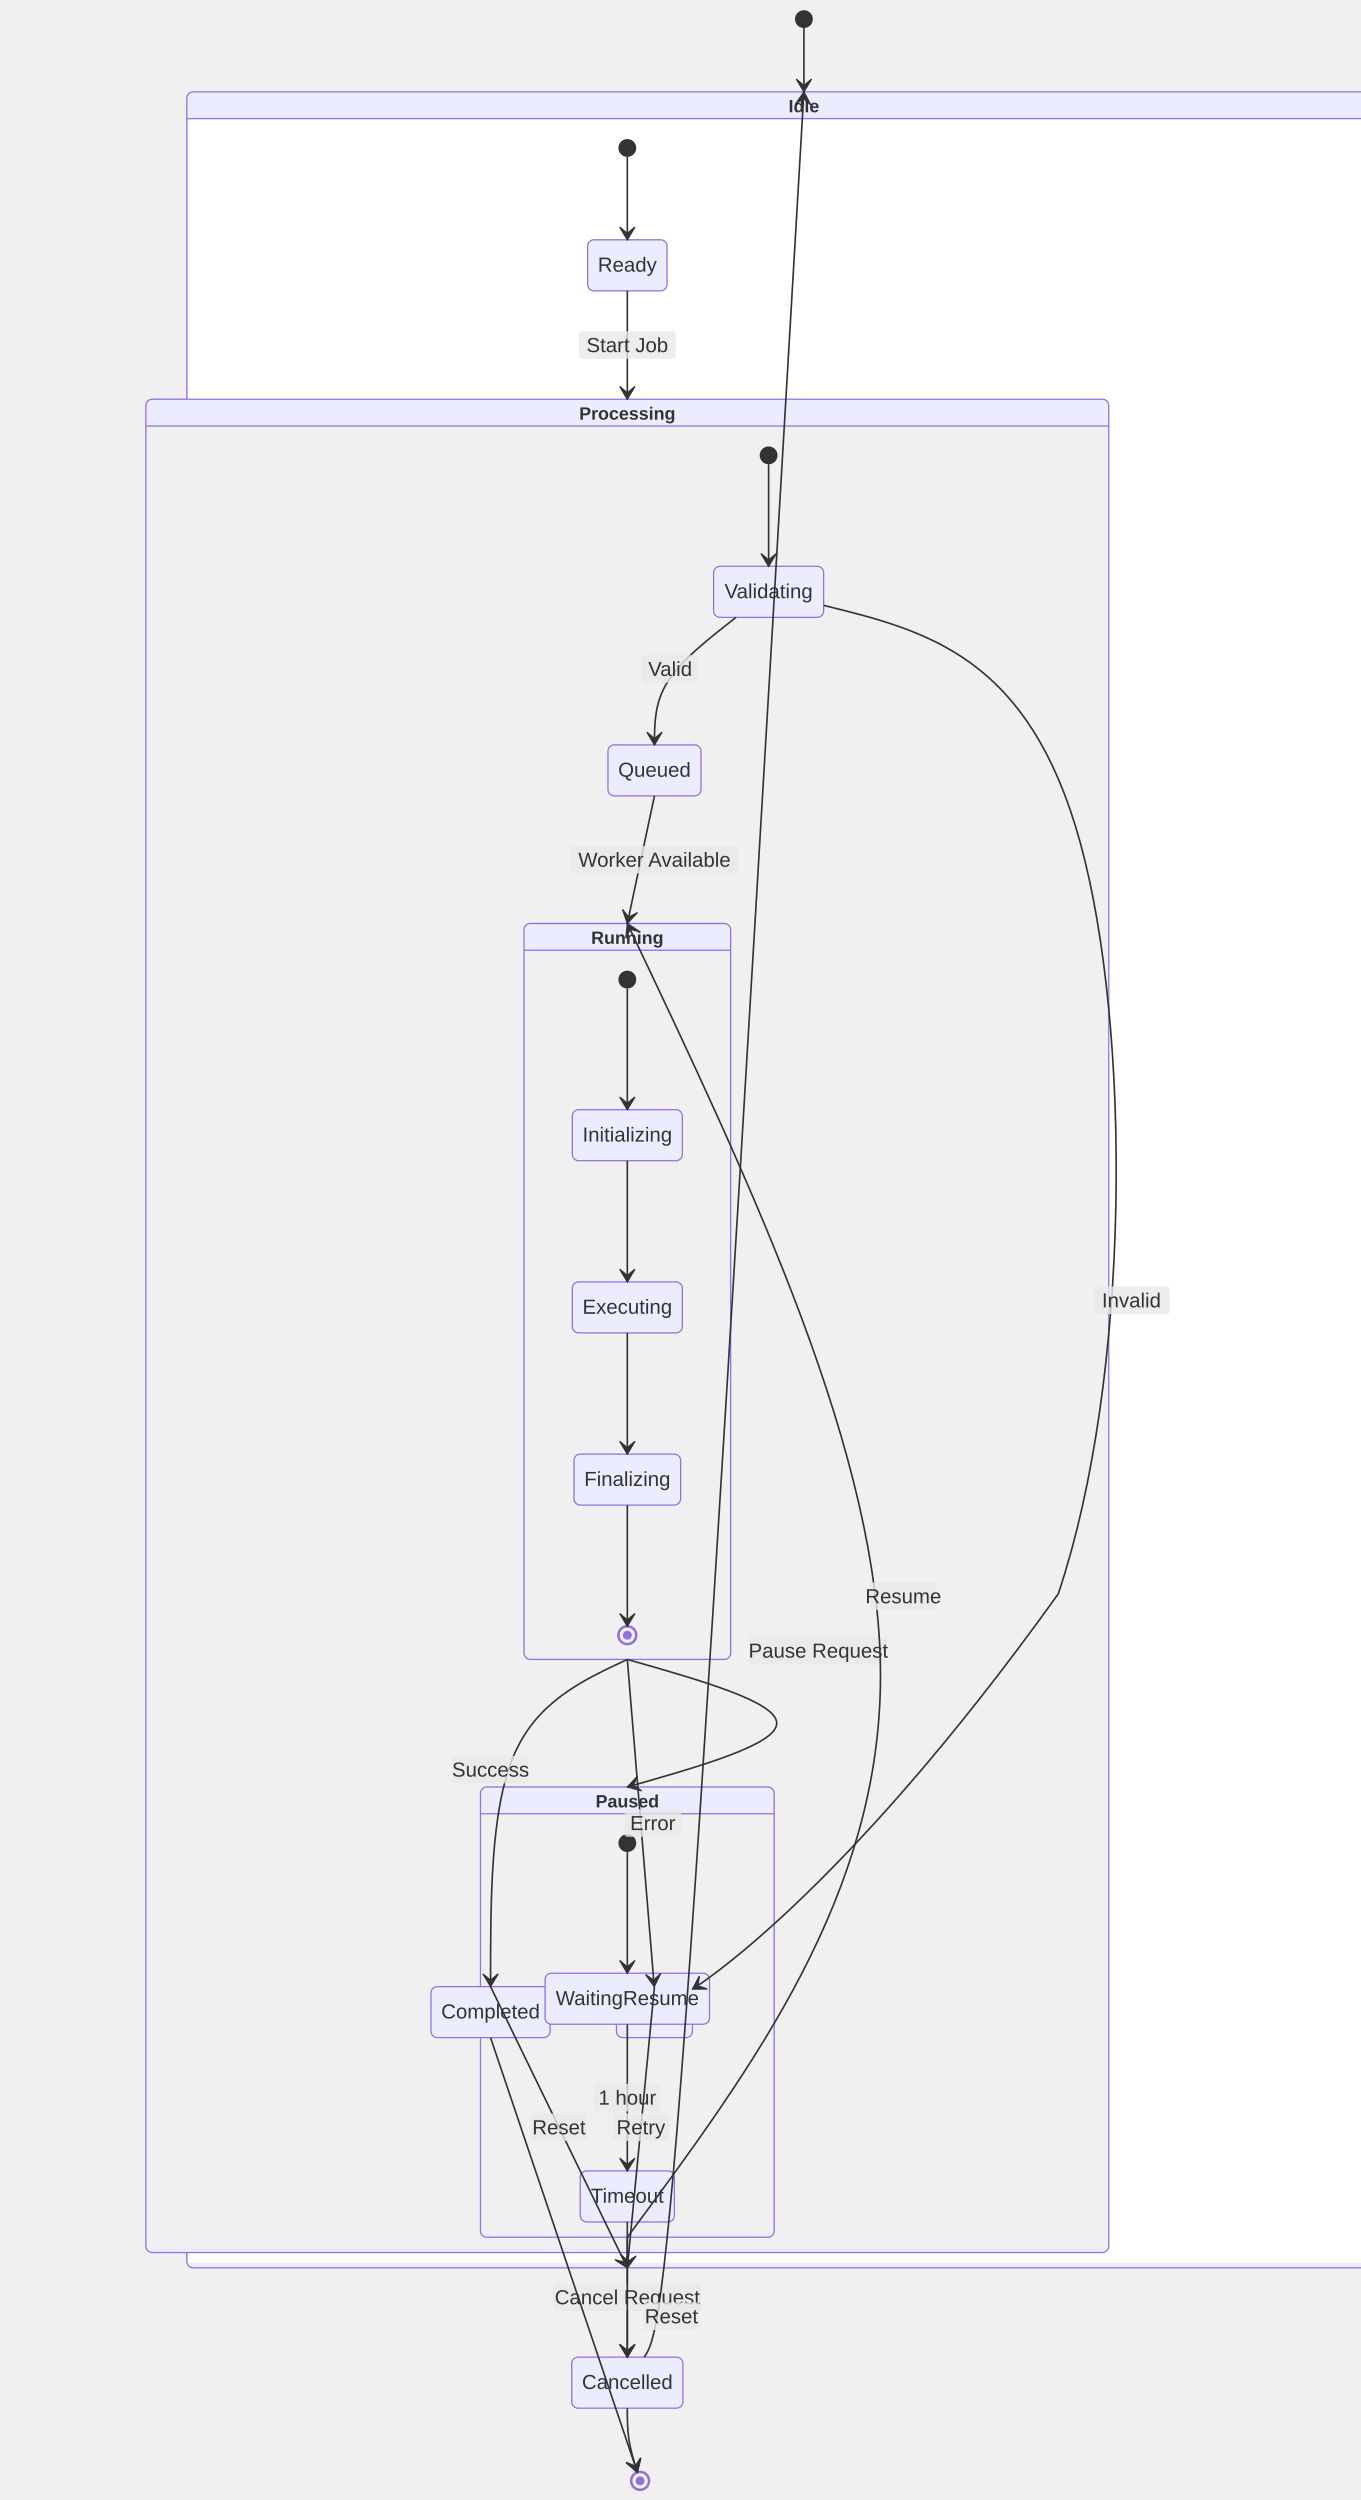
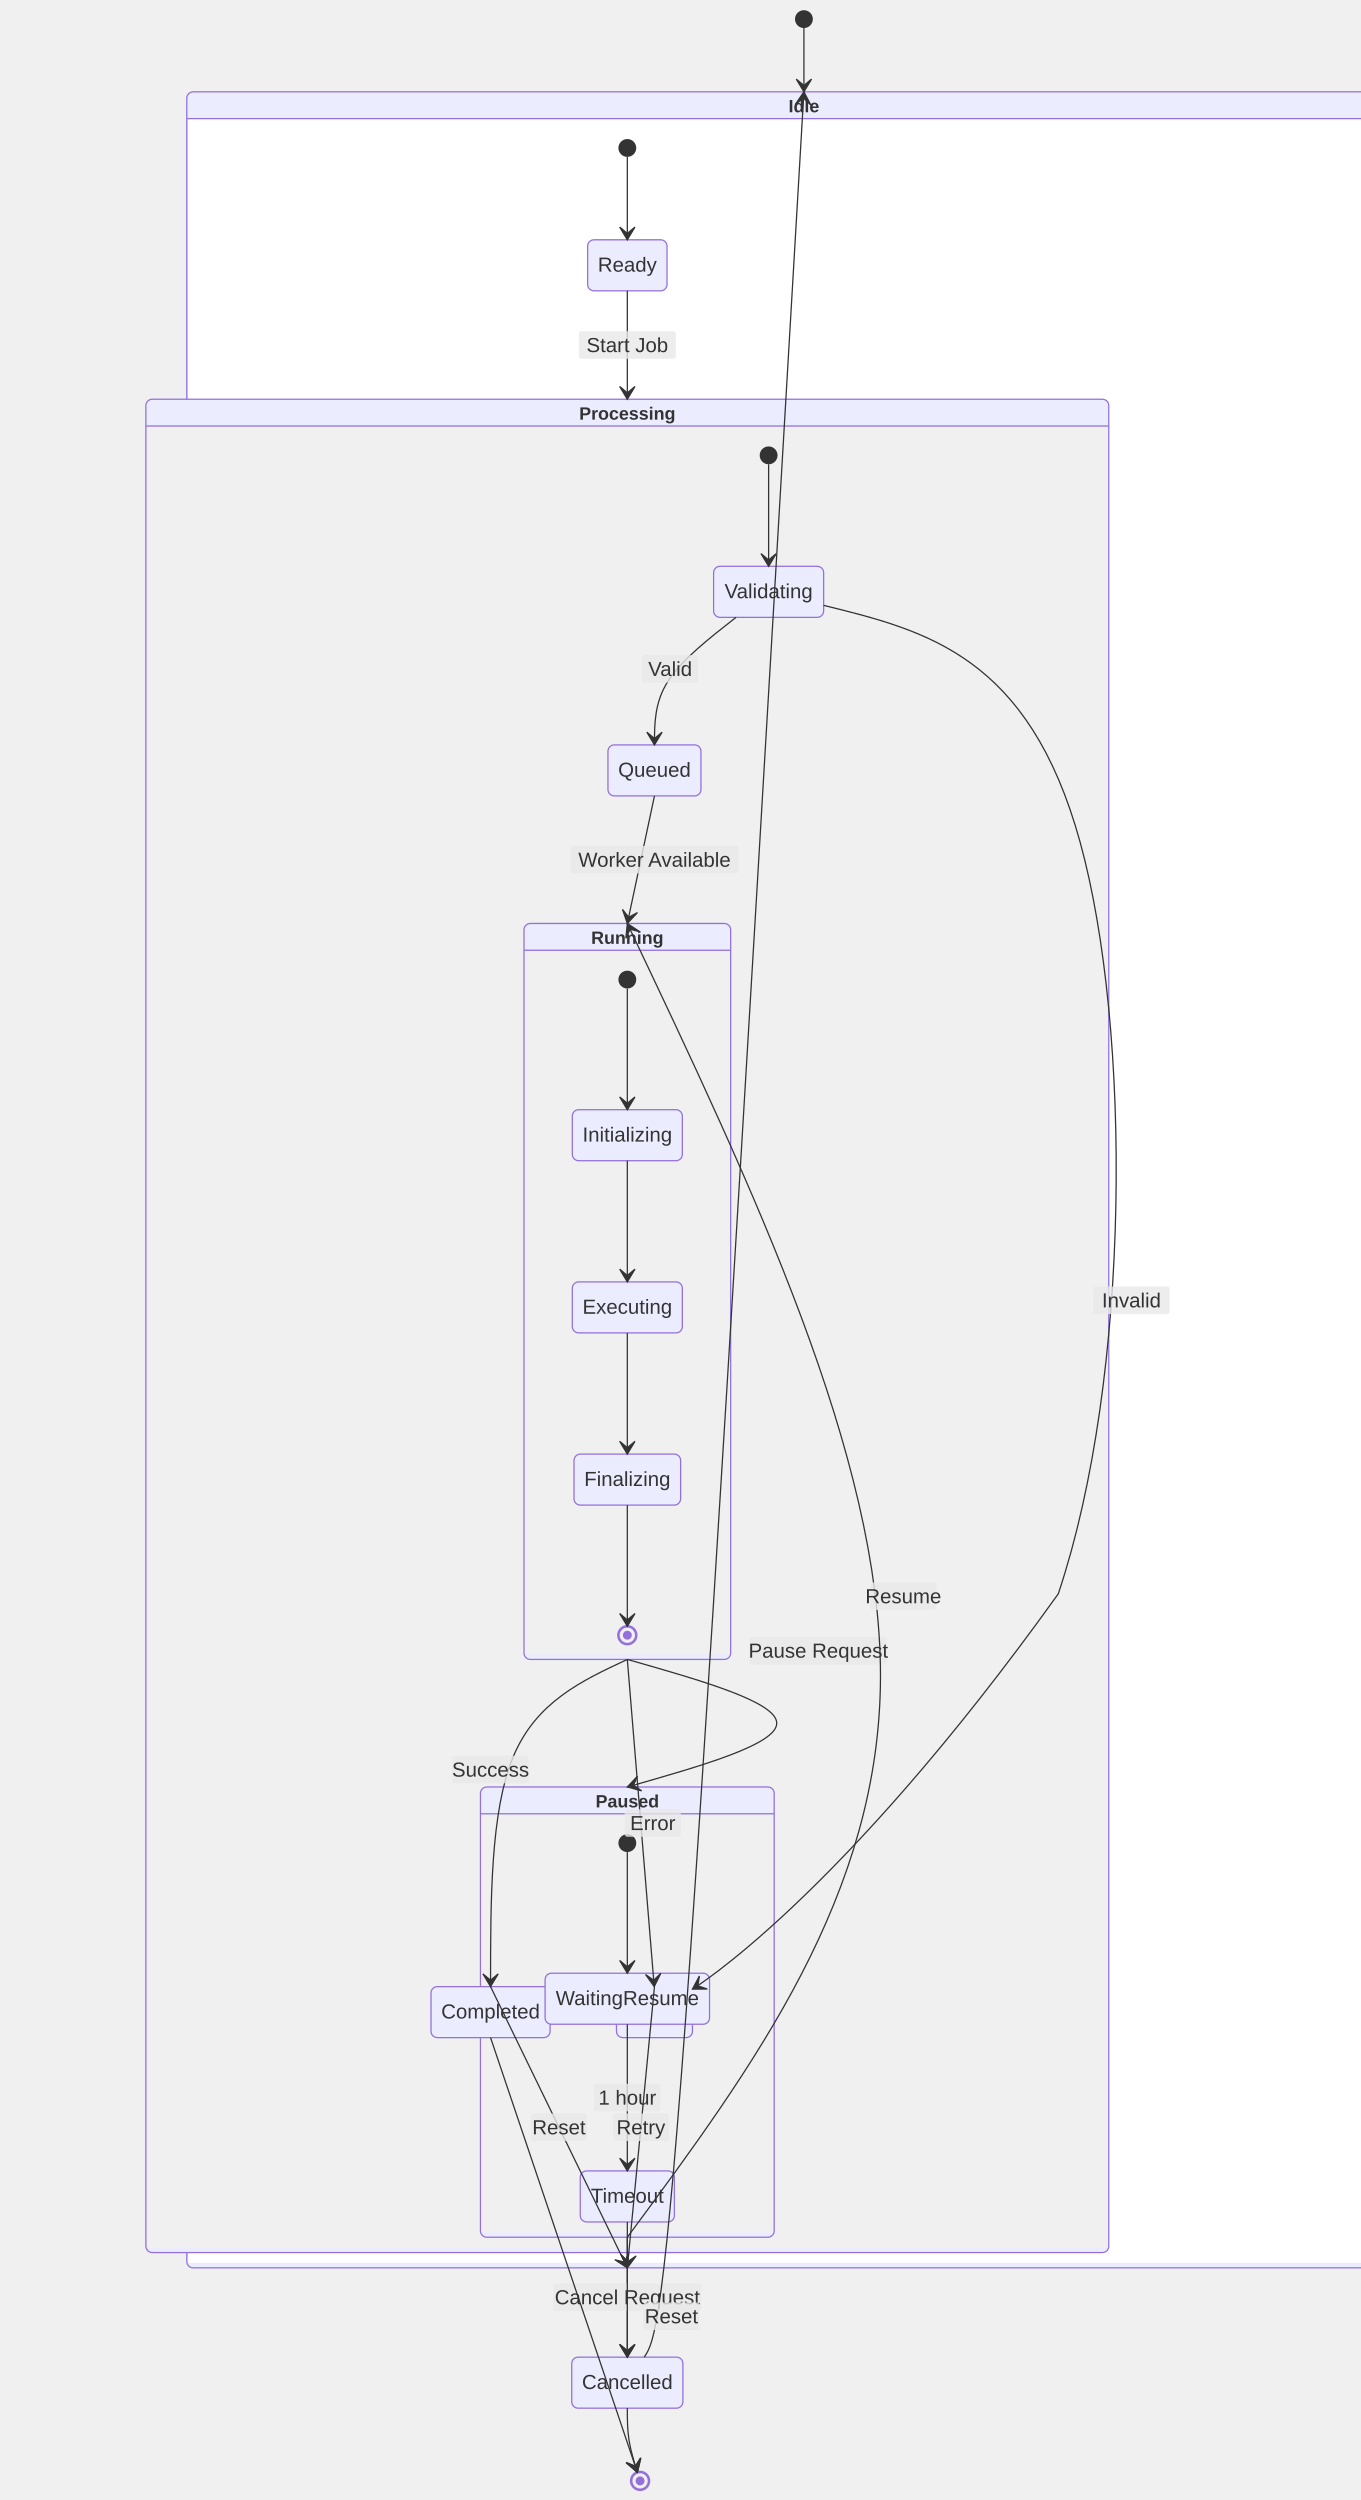
<svg xmlns="http://www.w3.org/2000/svg" width="1066.641" height="1960" viewBox="-8 -8 1066.641 1960" class="mermaid">
  <style>

.mermaid {
  font-family: trebuchet ms, verdana, arial, sans-serif;
  font-size: 16px;
}

.node rect,
.node polygon,
.node circle,
.node ellipse,
.node path {
  fill: #ECECFF;
  stroke: #9370DB;
  stroke-width: 1px;
}

.node line {
  stroke: #9370DB;
  stroke-width: 1px;
}

.node .label {
  fill: #333333;
}

.node text {
  fill: #333333;
  font-family: trebuchet ms, verdana, arial, sans-serif;
  font-size: 16px;
}

.edge-path {
  fill: none;
  stroke: #333333;
  stroke-width: 1px;
}

.edge-label {
  fill: #333333;
  font-family: trebuchet ms, verdana, arial, sans-serif;
}

.edge-label-bg {
  fill: rgba(232, 232, 232, 0.8);
}

.subgraph {
  fill: #ffffde;
  stroke: #aaaa33;
  stroke-width: 1px;
}

.subgraph-title {
  fill: #333333;
  font-weight: bold;
}

.cluster rect {
  fill: #ffffde;
  stroke: #aaaa33;
  stroke-width: 1px;
  rx: 5px;
  ry: 5px;
}

.cluster-label {
  fill: #333333;
  font-family: trebuchet ms, verdana, arial, sans-serif;
  font-size: 16px;
  font-weight: bold;
}

marker path {
  fill: #333333;
  stroke: #333333;
}


.state-title {
  fill: #333333;
}

.state-box {
  fill: #ECECFF;
  stroke: #9370DB;
}

.state-label {
  fill: #333333;
}

.state-description {
  fill: #666666;
}

.state-start {
  fill: #333333;
}

.state-end-outer {
  fill: none;
  stroke: #9370DB;
  stroke-width: 2;
}

.state-end-inner {
  fill: #9370DB;
  stroke: #9370DB;
  stroke-width: 2;
}

.state-fork-join {
  fill: #333333;
}

.state-choice {
  fill: #ECECFF;
  stroke: #333333;
}

.state-divider {
  stroke: #333333;
  stroke-dasharray: 5, 5;
  fill: none;
}

.transition-path {
  stroke: #333333;
  fill: none;
}

.transition-label {
  fill: #333333;
}

.transition-label-bg {
  fill: rgba(232, 232, 232, 0.8);
  stroke: none;
}

.note-box {
  fill: #FFFFCC;
  stroke: #333333;
}

.note-text {
  fill: #333333;
}

.state-composite-outer {
  fill: #ECECFF;
  stroke: #9370DB;
  stroke-width: 1px;
}

.state-composite-inner {
  fill: #ffffff;
  stroke: none;
}

.state-composite-inner-alt {
  fill: #f0f0f0;
  stroke: none;
}

.state-composite-label {
  fill: #333333;
  font-weight: bold;
}

.state-composite-divider {
  stroke: #9370DB;
  stroke-width: 1px;
  fill: none;
}

  </style>
  <defs>
    <marker id="arrow" viewBox="0 0 20 14" refX="19" refY="7" markerWidth="20" markerHeight="14" orient="auto" markerUnits="userSpaceOnUse">
      <path d="M 19,7 L9,13 L14,7 L9,1 Z" stroke="#333333" stroke-width="1" fill="#333333" />
    </marker>
  </defs>
  <g class="root">
    <g class="clusters">

    </g>
    <g class="edgePaths">

    </g>
    <g class="edgeLabels">

    </g>
    <g class="nodes">

    </g>
    <g class="composite-state" id="composite-Idle">
      <rect x="138.448" y="64" width="967.641" height="1706" rx="5" ry="5" class="state-composite-outer" />
      <rect x="139.448" y="85" width="965.641" height="1681" rx="0" ry="0" class="state-composite-inner" />
      <path d="M 138.448 85 L 1106.089 85" class="state-composite-divider" />
-       <text x="622.269" y="80" class="state-composite-label" font-size="14" text-anchor="middle">Idle</text>
+       <text x="622.269" y="80" class="state-composite-label" text-anchor="middle" font-size="14">Idle</text>
    </g>
    <g class="composite-state" id="composite-Processing">
      <rect x="106.364" y="305" width="754.913" height="1453" rx="5" ry="5" class="state-composite-outer" />
      <rect x="107.364" y="326" width="752.913" height="1428" rx="0" ry="0" class="state-composite-inner-alt" />
      <path d="M 106.364 326 L 861.277 326" class="state-composite-divider" />
      <text x="483.821" y="321" class="state-composite-label" font-size="14" text-anchor="middle">Processing</text>
    </g>
    <g class="composite-state" id="composite-Paused">
      <rect x="368.677" y="1393" width="230.288" height="353" rx="5" ry="5" class="state-composite-outer" />
      <rect x="369.677" y="1414" width="228.288" height="328" rx="0" ry="0" class="state-composite-inner-alt" />
      <path d="M 368.677 1414 L 598.964 1414" class="state-composite-divider" />
-       <text x="483.821" y="1409" class="state-composite-label" text-anchor="middle" font-size="14">Paused</text>
+       <text x="483.821" y="1409" class="state-composite-label" font-size="14" text-anchor="middle">Paused</text>
    </g>
    <g class="composite-state" id="composite-Running">
      <rect x="402.808" y="716" width="162.025" height="577" rx="5" ry="5" class="state-composite-outer" />
      <rect x="403.808" y="737" width="160.025" height="552" rx="0" ry="0" class="state-composite-inner-alt" />
      <path d="M 402.808 737 L 564.833 737" class="state-composite-divider" />
      <text x="483.821" y="732" class="state-composite-label" font-size="14" text-anchor="middle">Running</text>
    </g>
    <g class="state-node" id="state-Cancelled">
-       <path d="M 445.243 1840 H 522.399 A 5 5 0 0 1 527.399 1845 V 1875 A 5 5 0 0 1 522.399 1880 H 445.243 A 5 5 0 0 1 440.243 1875 V 1845 A 5 5 0 0 1 445.243 1840 Z" class="state-box" stroke="#9370DB" stroke-width="1" fill="#ECECFF" />
-       <text x="483.821" y="1865" class="state-label" text-anchor="middle" font-size="16">Cancelled</text>
+       <path d="M 445.243 1840 H 522.399 A 5 5 0 0 1 527.399 1845 V 1875 A 5 5 0 0 1 522.399 1880 H 445.243 A 5 5 0 0 1 440.243 1875 V 1845 A 5 5 0 0 1 445.243 1840 Z" class="state-box" fill="#ECECFF" stroke="#9370DB" stroke-width="1" />
+       <text x="483.821" y="1865" class="state-label" font-size="16" text-anchor="middle">Cancelled</text>
    </g>
    <g class="state-node" id="state-Completed">
-       <path d="M 334.903 1549.5 H 418.278 A 5 5 0 0 1 423.278 1554.5 V 1584.5 A 5 5 0 0 1 418.278 1589.5 H 334.903 A 5 5 0 0 1 329.903 1584.5 V 1554.5 A 5 5 0 0 1 334.903 1549.5 Z" class="state-box" stroke-width="1" fill="#ECECFF" stroke="#9370DB" />
+       <path d="M 334.903 1549.5 H 418.278 A 5 5 0 0 1 423.278 1554.5 V 1584.5 A 5 5 0 0 1 418.278 1589.5 H 334.903 A 5 5 0 0 1 329.903 1584.5 V 1554.5 A 5 5 0 0 1 334.903 1549.5 Z" class="state-box" stroke="#9370DB" stroke-width="1" fill="#ECECFF" />
      <text x="376.591" y="1574.5" class="state-label" font-size="16" text-anchor="middle">Completed</text>
    </g>
    <g class="state-node" id="state-Executing">
      <path d="M 445.688 997 H 521.953 A 5 5 0 0 1 526.953 1002 V 1032 A 5 5 0 0 1 521.953 1037 H 445.688 A 5 5 0 0 1 440.688 1032 V 1002 A 5 5 0 0 1 445.688 997 Z" class="state-box" fill="#ECECFF" stroke="#9370DB" stroke-width="1" />
-       <text x="483.821" y="1022" class="state-label" font-size="16" text-anchor="middle">Executing</text>
+       <text x="483.821" y="1022" class="state-label" text-anchor="middle" font-size="16">Executing</text>
    </g>
    <g class="state-node" id="state-Failed">
-       <path d="M 480.312 1549.5 H 529.89 A 5 5 0 0 1 534.89 1554.5 V 1584.5 A 5 5 0 0 1 529.89 1589.5 H 480.312 A 5 5 0 0 1 475.312 1584.5 V 1554.5 A 5 5 0 0 1 480.312 1549.5 Z" class="state-box" stroke-width="1" fill="#ECECFF" stroke="#9370DB" />
-       <text x="505.101" y="1574.5" class="state-label" font-size="16" text-anchor="middle">Failed</text>
+       <path d="M 480.312 1549.5 H 529.89 A 5 5 0 0 1 534.89 1554.5 V 1584.5 A 5 5 0 0 1 529.89 1589.5 H 480.312 A 5 5 0 0 1 475.312 1584.5 V 1554.5 A 5 5 0 0 1 480.312 1549.5 Z" class="state-box" fill="#ECECFF" stroke="#9370DB" stroke-width="1" />
+       <text x="505.101" y="1574.5" class="state-label" text-anchor="middle" font-size="16">Failed</text>
    </g>
    <g class="state-node" id="state-Finalizing">
-       <path d="M 447.028 1132 H 520.614 A 5 5 0 0 1 525.614 1137 V 1167 A 5 5 0 0 1 520.614 1172 H 447.028 A 5 5 0 0 1 442.028 1167 V 1137 A 5 5 0 0 1 447.028 1132 Z" class="state-box" stroke="#9370DB" fill="#ECECFF" stroke-width="1" />
+       <path d="M 447.028 1132 H 520.614 A 5 5 0 0 1 525.614 1137 V 1167 A 5 5 0 0 1 520.614 1172 H 447.028 A 5 5 0 0 1 442.028 1167 V 1137 A 5 5 0 0 1 447.028 1132 Z" class="state-box" stroke="#9370DB" stroke-width="1" fill="#ECECFF" />
      <text x="483.821" y="1157" class="state-label" font-size="16" text-anchor="middle">Finalizing</text>
    </g>
    <g class="state-node" id="state-Idle_start">
      <circle cx="483.821" cy="108" r="7" class="state-start" fill="#333333" />
    </g>
    <g class="state-node" id="state-Initializing">
-       <path d="M 445.692 862 H 521.95 A 5 5 0 0 1 526.95 867 V 897 A 5 5 0 0 1 521.95 902 H 445.692 A 5 5 0 0 1 440.692 897 V 867 A 5 5 0 0 1 445.692 862 Z" class="state-box" stroke="#9370DB" stroke-width="1" fill="#ECECFF" />
+       <path d="M 445.692 862 H 521.95 A 5 5 0 0 1 526.95 867 V 897 A 5 5 0 0 1 521.95 902 H 445.692 A 5 5 0 0 1 440.692 897 V 867 A 5 5 0 0 1 445.692 862 Z" class="state-box" stroke="#9370DB" fill="#ECECFF" stroke-width="1" />
      <text x="483.821" y="887" class="state-label" text-anchor="middle" font-size="16">Initializing</text>
    </g>
    <g class="state-node" id="state-Paused_start">
      <circle cx="483.821" cy="1437" r="7" class="state-start" fill="#333333" />
    </g>
    <g class="state-node" id="state-Processing_start">
      <circle cx="594.601" cy="349" r="7" class="state-start" fill="#333333" />
    </g>
    <g class="state-node" id="state-Queued">
-       <path d="M 473.632 576 H 536.57 A 5 5 0 0 1 541.57 581 V 611 A 5 5 0 0 1 536.57 616 H 473.632 A 5 5 0 0 1 468.632 611 V 581 A 5 5 0 0 1 473.632 576 Z" class="state-box" stroke-width="1" fill="#ECECFF" stroke="#9370DB" />
+       <path d="M 473.632 576 H 536.57 A 5 5 0 0 1 541.57 581 V 611 A 5 5 0 0 1 536.57 616 H 473.632 A 5 5 0 0 1 468.632 611 V 581 A 5 5 0 0 1 473.632 576 Z" class="state-box" stroke="#9370DB" stroke-width="1" fill="#ECECFF" />
      <text x="505.101" y="601" class="state-label" text-anchor="middle" font-size="16">Queued</text>
    </g>
    <g class="state-node" id="state-Ready">
-       <path d="M 457.696 180 H 509.946 A 5 5 0 0 1 514.946 185 V 215 A 5 5 0 0 1 509.946 220 H 457.696 A 5 5 0 0 1 452.696 215 V 185 A 5 5 0 0 1 457.696 180 Z" class="state-box" stroke="#9370DB" stroke-width="1" fill="#ECECFF" />
+       <path d="M 457.696 180 H 509.946 A 5 5 0 0 1 514.946 185 V 215 A 5 5 0 0 1 509.946 220 H 457.696 A 5 5 0 0 1 452.696 215 V 185 A 5 5 0 0 1 457.696 180 Z" class="state-box" fill="#ECECFF" stroke="#9370DB" stroke-width="1" />
      <text x="483.821" y="205" class="state-label" text-anchor="middle" font-size="16">Ready</text>
    </g>
    <g class="state-node" id="state-Running_end">
      <path d="M 476.821 1274 A 7 7 0 1 0 490.821 1274 A 7 7 0 1 0 476.821 1274 Z" class="state-end-outer" fill="none" stroke="#9370DB" stroke-width="2" />
-       <path d="M 481.301 1274 A 2.52 2.52 0 1 0 486.341 1274 A 2.52 2.52 0 1 0 481.301 1274 Z" class="state-end-inner" fill="#9370DB" stroke-width="2" stroke="#9370DB" />
+       <path d="M 481.301 1274 A 2.52 2.52 0 1 0 486.341 1274 A 2.52 2.52 0 1 0 481.301 1274 Z" class="state-end-inner" stroke-width="2" stroke="#9370DB" fill="#9370DB" />
    </g>
    <g class="state-node" id="state-Running_start">
      <circle cx="483.821" cy="760" r="7" class="state-start" fill="#333333" />
    </g>
    <g class="state-node" id="state-Timeout">
-       <path d="M 451.922 1694 H 515.719 A 5 5 0 0 1 520.719 1699 V 1729 A 5 5 0 0 1 515.719 1734 H 451.922 A 5 5 0 0 1 446.922 1729 V 1699 A 5 5 0 0 1 451.922 1694 Z" class="state-box" stroke="#9370DB" stroke-width="1" fill="#ECECFF" />
-       <text x="483.821" y="1719" class="state-label" text-anchor="middle" font-size="16">Timeout</text>
+       <path d="M 451.922 1694 H 515.719 A 5 5 0 0 1 520.719 1699 V 1729 A 5 5 0 0 1 515.719 1734 H 451.922 A 5 5 0 0 1 446.922 1729 V 1699 A 5 5 0 0 1 451.922 1694 Z" class="state-box" fill="#ECECFF" stroke="#9370DB" stroke-width="1" />
+       <text x="483.821" y="1719" class="state-label" font-size="16" text-anchor="middle">Timeout</text>
    </g>
    <g class="state-node" id="state-Validating">
-       <path d="M 556.464 436 H 632.738 A 5 5 0 0 1 637.738 441 V 471 A 5 5 0 0 1 632.738 476 H 556.464 A 5 5 0 0 1 551.464 471 V 441 A 5 5 0 0 1 556.464 436 Z" class="state-box" fill="#ECECFF" stroke="#9370DB" stroke-width="1" />
-       <text x="594.601" y="461" class="state-label" text-anchor="middle" font-size="16">Validating</text>
+       <path d="M 556.464 436 H 632.738 A 5 5 0 0 1 637.738 441 V 471 A 5 5 0 0 1 632.738 476 H 556.464 A 5 5 0 0 1 551.464 471 V 441 A 5 5 0 0 1 556.464 436 Z" class="state-box" stroke-width="1" fill="#ECECFF" stroke="#9370DB" />
+       <text x="594.601" y="461" class="state-label" font-size="16" text-anchor="middle">Validating</text>
    </g>
    <g class="state-node" id="state-WaitingResume">
-       <path d="M 424.356 1539 H 543.286 A 5 5 0 0 1 548.286 1544 V 1574 A 5 5 0 0 1 543.286 1579 H 424.356 A 5 5 0 0 1 419.356 1574 V 1544 A 5 5 0 0 1 424.356 1539 Z" class="state-box" stroke="#9370DB" stroke-width="1" fill="#ECECFF" />
+       <path d="M 424.356 1539 H 543.286 A 5 5 0 0 1 548.286 1544 V 1574 A 5 5 0 0 1 543.286 1579 H 424.356 A 5 5 0 0 1 419.356 1574 V 1544 A 5 5 0 0 1 424.356 1539 Z" class="state-box" stroke-width="1" stroke="#9370DB" fill="#ECECFF" />
      <text x="483.821" y="1564" class="state-label" font-size="16" text-anchor="middle">WaitingResume</text>
    </g>
    <g class="state-node" id="state-root_end">
-       <path d="M 486.821 1937 A 7 7 0 1 0 500.821 1937 A 7 7 0 1 0 486.821 1937 Z" class="state-end-outer" fill="none" stroke-width="2" stroke="#9370DB" />
-       <path d="M 491.301 1937 A 2.52 2.52 0 1 0 496.341 1937 A 2.52 2.52 0 1 0 491.301 1937 Z" class="state-end-inner" fill="#9370DB" stroke-width="2" stroke="#9370DB" />
+       <path d="M 486.821 1937 A 7 7 0 1 0 500.821 1937 A 7 7 0 1 0 486.821 1937 Z" class="state-end-outer" fill="none" stroke="#9370DB" stroke-width="2" />
+       <path d="M 491.301 1937 A 2.52 2.52 0 1 0 496.341 1937 A 2.52 2.52 0 1 0 491.301 1937 Z" class="state-end-inner" stroke="#9370DB" stroke-width="2" fill="#9370DB" />
    </g>
    <g class="state-node" id="state-root_start">
      <circle cx="622.269" cy="7" r="7" class="state-start" fill="#333333" />
    </g>
    <g class="transition">
-       <path d="M 622.27 14.00 C 622.27 22.33, 622.27 30.67, 622.27 39.00 C 622.27 47.33, 622.27 55.67, 622.27 64.00" class="transition-path" stroke-width="1.3" fill="none" marker-end="url(#arrow)" />
-     </g>
-     <g class="transition">
-       <path d="M 483.82 115.00 C 483.82 125.83, 483.82 136.67, 483.82 147.50 C 483.82 158.33, 483.82 169.17, 483.82 180.00" class="transition-path" fill="none" marker-end="url(#arrow)" stroke-width="1.3" />
-     </g>
-     <g class="transition">
-       <path d="M 483.82 220.00 C 483.82 234.17, 483.82 248.33, 483.82 262.50 C 483.82 276.67, 483.82 290.83, 483.82 305.00" class="transition-path" fill="none" marker-end="url(#arrow)" stroke-width="1.3" />
+       <path d="M 622.27 14.00 C 622.27 22.33, 622.27 30.67, 622.27 39.00 C 622.27 47.33, 622.27 55.67, 622.27 64.00" class="transition-path" stroke-width="1" fill="none" marker-end="url(#arrow)" />
+     </g>
+     <g class="transition">
+       <path d="M 483.82 115.00 C 483.82 125.83, 483.82 136.67, 483.82 147.50 C 483.82 158.33, 483.82 169.17, 483.82 180.00" class="transition-path" fill="none" marker-end="url(#arrow)" stroke-width="1" />
+     </g>
+     <g class="transition">
+       <path d="M 483.82 220.00 C 483.82 234.17, 483.82 248.33, 483.82 262.50 C 483.82 276.67, 483.82 290.83, 483.82 305.00" class="transition-path" stroke-width="1" marker-end="url(#arrow)" fill="none" />
      <path d="M 447.821 251.7 H 519.821 A 2 2 0 0 1 521.821 253.7 V 271.3 A 2 2 0 0 1 519.821 273.3 H 447.821 A 2 2 0 0 1 445.821 271.3 V 253.7 A 2 2 0 0 1 447.821 251.7 Z" class="transition-label-bg" />
-       <text x="483.821" y="262.5" class="transition-label" dominant-baseline="central" font-size="16" text-anchor="middle">Start Job</text>
-     </g>
-     <g class="transition">
-       <path d="M 594.60 356.00 C 594.60 369.33, 594.60 382.67, 594.60 396.00 C 594.60 409.33, 594.60 422.67, 594.60 436.00" class="transition-path" stroke-width="1.3" marker-end="url(#arrow)" fill="none" />
-     </g>
-     <g class="transition">
-       <path d="M 569.03 476.00 C 547.72 492.67, 526.41 509.33, 515.76 526.00 C 505.10 542.67, 505.10 559.33, 505.10 576.00" class="transition-path" fill="none" marker-end="url(#arrow)" stroke-width="1.3" />
+       <text x="483.821" y="262.5" class="transition-label" text-anchor="middle" font-size="16" dominant-baseline="central">Start Job</text>
+     </g>
+     <g class="transition">
+       <path d="M 594.60 356.00 C 594.60 369.33, 594.60 382.67, 594.60 396.00 C 594.60 409.33, 594.60 422.67, 594.60 436.00" class="transition-path" stroke-width="1" fill="none" marker-end="url(#arrow)" />
+     </g>
+     <g class="transition">
+       <path d="M 569.03 476.00 C 547.72 492.67, 526.41 509.33, 515.76 526.00 C 505.10 542.67, 505.10 559.33, 505.10 576.00" class="transition-path" fill="none" stroke-width="1" marker-end="url(#arrow)" />
      <path d="M 497.373 505.602 H 537.373 A 2 2 0 0 1 539.373 507.602 V 525.202 A 2 2 0 0 1 537.373 527.202 H 497.373 A 2 2 0 0 1 495.373 525.202 V 507.602 A 2 2 0 0 1 497.373 505.602 Z" class="transition-label-bg" />
-       <text x="517.373" y="516.402" class="transition-label" dominant-baseline="central" font-size="16" text-anchor="middle">Valid</text>
-     </g>
-     <g class="transition">
-       <path d="M 637.74 466.62 C 718.17 486.41, 798.60 506.21, 838.82 652.27 C 879.03 798.33, 879.03 1070.67, 821.68 1241.58 C 649.60 1481.97, 534.89 1551.46, 534.89 1551.46" class="transition-path" fill="none" marker-end="url(#arrow)" stroke-width="1.3" />
+       <text x="517.373" y="516.402" class="transition-label" dominant-baseline="central" text-anchor="middle" font-size="16">Valid</text>
+     </g>
+     <g class="transition">
+       <path d="M 637.74 466.62 C 718.17 486.41, 798.60 506.21, 838.82 652.27 C 879.03 798.33, 879.03 1070.67, 821.68 1241.58 C 649.60 1481.97, 534.89 1551.46, 534.89 1551.46" class="transition-path" marker-end="url(#arrow)" stroke-width="1" fill="none" />
      <path d="M 851.034 1000.629 H 907.034 A 2 2 0 0 1 909.034 1002.629 V 1020.229 A 2 2 0 0 1 907.034 1022.229 H 851.034 A 2 2 0 0 1 849.034 1020.229 V 1002.629 A 2 2 0 0 1 851.034 1000.629 Z" class="transition-label-bg" />
      <text x="879.034" y="1011.429" class="transition-label" dominant-baseline="central" font-size="16" text-anchor="middle">Invalid</text>
    </g>
    <g class="transition">
-       <path d="M 505.10 616.00 L 483.82 716.00" class="transition-path" marker-end="url(#arrow)" fill="none" stroke-width="1.3" />
+       <path d="M 505.10 616.00 L 483.82 716.00" class="transition-path" fill="none" stroke-width="1" marker-end="url(#arrow)" />
      <path d="M 441.101 655.2 H 569.101 A 2 2 0 0 1 571.101 657.2 V 674.8 A 2 2 0 0 1 569.101 676.8 H 441.101 A 2 2 0 0 1 439.101 674.8 V 657.2 A 2 2 0 0 1 441.101 655.2 Z" class="transition-label-bg" />
-       <text x="505.101" y="666" class="transition-label" dominant-baseline="central" font-size="16" text-anchor="middle">Worker Available</text>
-     </g>
-     <g class="transition">
-       <path d="M 483.82 1293.00 C 448.08 1309.67, 412.33 1326.33, 394.46 1369.08 C 376.59 1411.83, 376.59 1480.67, 376.59 1549.50" class="transition-path" stroke-width="1.3" fill="none" marker-end="url(#arrow)" />
+       <text x="505.101" y="666" class="transition-label" dominant-baseline="central" text-anchor="middle" font-size="16">Worker Available</text>
+     </g>
+     <g class="transition">
+       <path d="M 483.82 1293.00 C 448.08 1309.67, 412.33 1326.33, 394.46 1369.08 C 376.59 1411.83, 376.59 1480.67, 376.59 1549.50" class="transition-path" stroke-width="1" fill="none" marker-end="url(#arrow)" />
      <path d="M 348.591 1368.538 H 404.591 A 2 2 0 0 1 406.591 1370.538 V 1388.138 A 2 2 0 0 1 404.591 1390.138 H 348.591 A 2 2 0 0 1 346.591 1388.138 V 1370.538 A 2 2 0 0 1 348.591 1368.538 Z" class="transition-label-bg" />
-       <text x="376.591" y="1379.338" class="transition-label" text-anchor="middle" font-size="16" dominant-baseline="central">Success</text>
-     </g>
-     <g class="transition">
-       <path d="M 483.82 1293.00 L 504.92 1549.50" class="transition-path" stroke-width="1.3" fill="none" marker-end="url(#arrow)" />
+       <text x="376.591" y="1379.338" class="transition-label" font-size="16" dominant-baseline="central" text-anchor="middle">Success</text>
+     </g>
+     <g class="transition">
+       <path d="M 483.82 1293.00 L 504.92 1549.50" class="transition-path" stroke-width="1" marker-end="url(#arrow)" fill="none" />
      <path d="M 483.77 1410.451 H 523.77 A 2 2 0 0 1 525.77 1412.451 V 1430.051 A 2 2 0 0 1 523.77 1432.051 H 483.77 A 2 2 0 0 1 481.77 1430.051 V 1412.451 A 2 2 0 0 1 483.77 1410.451 Z" class="transition-label-bg" />
-       <text x="503.77" y="1421.251" class="transition-label" text-anchor="middle" dominant-baseline="central" font-size="16">Error</text>
-     </g>
-     <g class="transition">
-       <path d="M 483.82 1293.00 C 542.39 1309.67, 600.96 1326.33, 600.96 1343.00 C 600.96 1359.67, 542.39 1376.33, 483.82 1393.00" class="transition-path" fill="none" marker-end="url(#arrow)" stroke-width="1.3" />
+       <text x="503.77" y="1421.251" class="transition-label" dominant-baseline="central" font-size="16" text-anchor="middle">Error</text>
+     </g>
+     <g class="transition">
+       <path d="M 483.82 1293.00 C 542.39 1309.67, 600.96 1326.33, 600.96 1343.00 C 600.96 1359.67, 542.39 1376.33, 483.82 1393.00" class="transition-path" stroke-width="1" fill="none" marker-end="url(#arrow)" />
      <path d="M 581.57 1275.29 H 685.57 A 2 2 0 0 1 687.57 1277.29 V 1294.89 A 2 2 0 0 1 685.57 1296.89 H 581.57 A 2 2 0 0 1 579.57 1294.89 V 1277.29 A 2 2 0 0 1 581.57 1275.29 Z" class="transition-label-bg" />
-       <text x="633.57" y="1286.09" class="transition-label" dominant-baseline="central" font-size="16" text-anchor="middle">Pause Request</text>
-     </g>
-     <g class="transition">
-       <path d="M 483.82 767.00 C 483.82 782.83, 483.82 798.67, 483.82 814.50 C 483.82 830.33, 483.82 846.17, 483.82 862.00" class="transition-path" stroke-width="1.3" fill="none" marker-end="url(#arrow)" />
-     </g>
-     <g class="transition">
-       <path d="M 483.82 902.00 C 483.82 917.83, 483.82 933.67, 483.82 949.50 C 483.82 965.33, 483.82 981.17, 483.82 997.00" class="transition-path" marker-end="url(#arrow)" fill="none" stroke-width="1.3" />
-     </g>
-     <g class="transition">
-       <path d="M 483.82 1037.00 C 483.82 1052.83, 483.82 1068.67, 483.82 1084.50 C 483.82 1100.33, 483.82 1116.17, 483.82 1132.00" class="transition-path" fill="none" stroke-width="1.3" marker-end="url(#arrow)" />
-     </g>
-     <g class="transition">
-       <path d="M 483.82 1172.00 C 483.82 1187.83, 483.82 1203.67, 483.82 1219.50 C 483.82 1235.33, 483.82 1251.17, 483.82 1267.00" class="transition-path" fill="none" marker-end="url(#arrow)" stroke-width="1.3" />
-     </g>
-     <g class="transition">
-       <path d="M 483.82 1444.00 C 483.82 1459.83, 483.82 1475.67, 483.82 1491.50 C 483.82 1507.33, 483.82 1523.17, 483.82 1539.00" class="transition-path" stroke-width="1.3" marker-end="url(#arrow)" fill="none" />
-     </g>
-     <g class="transition">
-       <path d="M 483.82 1579.00 C 483.82 1598.17, 483.82 1617.33, 483.82 1636.50 C 483.82 1655.67, 483.82 1674.83, 483.82 1694.00" class="transition-path" fill="none" stroke-width="1.3" marker-end="url(#arrow)" />
+       <text x="633.57" y="1286.09" class="transition-label" dominant-baseline="central" text-anchor="middle" font-size="16">Pause Request</text>
+     </g>
+     <g class="transition">
+       <path d="M 483.82 767.00 C 483.82 782.83, 483.82 798.67, 483.82 814.50 C 483.82 830.33, 483.82 846.17, 483.82 862.00" class="transition-path" stroke-width="1" marker-end="url(#arrow)" fill="none" />
+     </g>
+     <g class="transition">
+       <path d="M 483.82 902.00 C 483.82 917.83, 483.82 933.67, 483.82 949.50 C 483.82 965.33, 483.82 981.17, 483.82 997.00" class="transition-path" marker-end="url(#arrow)" stroke-width="1" fill="none" />
+     </g>
+     <g class="transition">
+       <path d="M 483.82 1037.00 C 483.82 1052.83, 483.82 1068.67, 483.82 1084.50 C 483.82 1100.33, 483.82 1116.17, 483.82 1132.00" class="transition-path" fill="none" marker-end="url(#arrow)" stroke-width="1" />
+     </g>
+     <g class="transition">
+       <path d="M 483.82 1172.00 C 483.82 1187.83, 483.82 1203.67, 483.82 1219.50 C 483.82 1235.33, 483.82 1251.17, 483.82 1267.00" class="transition-path" fill="none" stroke-width="1" marker-end="url(#arrow)" />
+     </g>
+     <g class="transition">
+       <path d="M 483.82 1444.00 C 483.82 1459.83, 483.82 1475.67, 483.82 1491.50 C 483.82 1507.33, 483.82 1523.17, 483.82 1539.00" class="transition-path" stroke-width="1" fill="none" marker-end="url(#arrow)" />
+     </g>
+     <g class="transition">
+       <path d="M 483.82 1579.00 C 483.82 1598.17, 483.82 1617.33, 483.82 1636.50 C 483.82 1655.67, 483.82 1674.83, 483.82 1694.00" class="transition-path" marker-end="url(#arrow)" stroke-width="1" fill="none" />
      <path d="M 459.821 1625.7 H 507.821 A 2 2 0 0 1 509.821 1627.7 V 1645.3 A 2 2 0 0 1 507.821 1647.3 H 459.821 A 2 2 0 0 1 457.821 1645.3 V 1627.7 A 2 2 0 0 1 459.821 1625.7 Z" class="transition-label-bg" />
-       <text x="483.821" y="1636.5" class="transition-label" dominant-baseline="central" text-anchor="middle" font-size="16">1 hour</text>
-     </g>
-     <g class="transition">
-       <path d="M 483.82 1746.00 C 583.06 1611.67, 682.30 1477.33, 682.30 1305.67 C 682.30 1134.00, 583.06 925.00, 483.82 716.00" class="transition-path" fill="none" marker-end="url(#arrow)" stroke-width="1.3" />
+       <text x="483.821" y="1636.5" class="transition-label" font-size="16" text-anchor="middle" dominant-baseline="central">1 hour</text>
+     </g>
+     <g class="transition">
+       <path d="M 483.82 1746.00 C 583.06 1611.67, 682.30 1477.33, 682.30 1305.67 C 682.30 1134.00, 583.06 925.00, 483.82 716.00" class="transition-path" fill="none" marker-end="url(#arrow)" stroke-width="1" />
      <path d="M 676.2 1232.605 H 724.2 A 2 2 0 0 1 726.2 1234.605 V 1252.205 A 2 2 0 0 1 724.2 1254.205 H 676.2 A 2 2 0 0 1 674.2 1252.205 V 1234.605 A 2 2 0 0 1 676.2 1232.605 Z" class="transition-label-bg" />
-       <text x="700.2" y="1243.405" class="transition-label" dominant-baseline="central" text-anchor="middle" font-size="16">Resume</text>
-     </g>
-     <g class="transition">
-       <path d="M 483.82 1746.00 C 483.82 1761.67, 483.82 1777.33, 483.82 1793.00 C 483.82 1808.67, 483.82 1824.33, 483.82 1840.00" class="transition-path" fill="none" marker-end="url(#arrow)" stroke-width="1.3" />
+       <text x="700.2" y="1243.405" class="transition-label" font-size="16" dominant-baseline="central" text-anchor="middle">Resume</text>
+     </g>
+     <g class="transition">
+       <path d="M 483.82 1746.00 C 483.82 1761.67, 483.82 1777.33, 483.82 1793.00 C 483.82 1808.67, 483.82 1824.33, 483.82 1840.00" class="transition-path" stroke-width="1" fill="none" marker-end="url(#arrow)" />
      <path d="M 427.821 1782.2 H 539.821 A 2 2 0 0 1 541.821 1784.2 V 1801.8 A 2 2 0 0 1 539.821 1803.8 H 427.821 A 2 2 0 0 1 425.821 1801.8 V 1784.2 A 2 2 0 0 1 427.821 1782.2 Z" class="transition-label-bg" />
-       <text x="483.821" y="1793" class="transition-label" font-size="16" text-anchor="middle" dominant-baseline="central">Cancel Request</text>
-     </g>
-     <g class="transition">
-       <path d="M 483.82 1734.00 C 483.82 1751.67, 483.82 1769.33, 483.82 1787.00 C 483.82 1804.67, 483.82 1822.33, 483.82 1840.00" class="transition-path" marker-end="url(#arrow)" stroke-width="1.3" fill="none" />
-     </g>
-     <g class="transition">
-       <path d="M 376.59 1549.50 C 394.46 1586.25, 412.33 1623.00, 430.21 1659.75 C 448.08 1696.50, 465.95 1733.25, 483.82 1770.00" class="transition-path" marker-end="url(#arrow)" fill="none" stroke-width="1.3" />
+       <text x="483.821" y="1793" class="transition-label" dominant-baseline="central" font-size="16" text-anchor="middle">Cancel Request</text>
+     </g>
+     <g class="transition">
+       <path d="M 483.82 1734.00 C 483.82 1751.67, 483.82 1769.33, 483.82 1787.00 C 483.82 1804.67, 483.82 1822.33, 483.82 1840.00" class="transition-path" fill="none" marker-end="url(#arrow)" stroke-width="1" />
+     </g>
+     <g class="transition">
+       <path d="M 376.59 1549.50 C 394.46 1586.25, 412.33 1623.00, 430.21 1659.75 C 448.08 1696.50, 465.95 1733.25, 483.82 1770.00" class="transition-path" marker-end="url(#arrow)" stroke-width="1" fill="none" />
      <path d="M 410.206 1648.95 H 450.206 A 2 2 0 0 1 452.206 1650.95 V 1668.55 A 2 2 0 0 1 450.206 1670.55 H 410.206 A 2 2 0 0 1 408.206 1668.55 V 1650.95 A 2 2 0 0 1 410.206 1648.95 Z" class="transition-label-bg" />
-       <text x="430.206" y="1659.75" class="transition-label" dominant-baseline="central" font-size="16" text-anchor="middle">Reset</text>
-     </g>
-     <g class="transition">
-       <path d="M 505.10 1549.50 C 501.55 1586.25, 498.01 1623.00, 494.46 1659.75 C 490.91 1696.50, 487.37 1733.25, 483.82 1770.00" class="transition-path" fill="none" marker-end="url(#arrow)" stroke-width="1.3" />
+       <text x="430.206" y="1659.75" class="transition-label" text-anchor="middle" font-size="16" dominant-baseline="central">Reset</text>
+     </g>
+     <g class="transition">
+       <path d="M 505.10 1549.50 C 501.55 1586.25, 498.01 1623.00, 494.46 1659.75 C 490.91 1696.50, 487.37 1733.25, 483.82 1770.00" class="transition-path" fill="none" stroke-width="1" marker-end="url(#arrow)" />
      <path d="M 474.461 1648.95 H 514.461 A 2 2 0 0 1 516.461 1650.95 V 1668.55 A 2 2 0 0 1 514.461 1670.55 H 474.461 A 2 2 0 0 1 472.461 1668.55 V 1650.95 A 2 2 0 0 1 474.461 1648.95 Z" class="transition-label-bg" />
-       <text x="494.461" y="1659.75" class="transition-label" dominant-baseline="central" font-size="16" text-anchor="middle">Retry</text>
-     </g>
-     <g class="transition">
-       <path d="M 497.09 1840.00 C 504.84 1828.33, 512.58 1816.67, 533.44 1520.67 C 554.30 1224.67, 588.29 644.33, 622.27 64.00" class="transition-path" stroke-width="1.3" fill="none" marker-end="url(#arrow)" />
+       <text x="494.461" y="1659.75" class="transition-label" dominant-baseline="central" text-anchor="middle" font-size="16">Retry</text>
+     </g>
+     <g class="transition">
+       <path d="M 497.09 1840.00 C 504.84 1828.33, 512.58 1816.67, 533.44 1520.67 C 554.30 1224.67, 588.29 644.33, 622.27 64.00" class="transition-path" marker-end="url(#arrow)" stroke-width="1" fill="none" />
      <path d="M 498.392 1797.106 H 538.392 A 2 2 0 0 1 540.392 1799.106 V 1816.706 A 2 2 0 0 1 538.392 1818.706 H 498.392 A 2 2 0 0 1 496.392 1816.706 V 1799.106 A 2 2 0 0 1 498.392 1797.106 Z" class="transition-label-bg" />
-       <text x="518.392" y="1807.906" class="transition-label" font-size="16" dominant-baseline="central" text-anchor="middle">Reset</text>
-     </g>
-     <g class="transition">
-       <path d="M 376.59 1589.50 C 395.77 1646.31, 414.96 1703.11, 434.14 1759.92 C 453.33 1816.72, 472.51 1873.53, 491.69 1930.33" class="transition-path" fill="none" marker-end="url(#arrow)" stroke-width="1.3" />
-     </g>
-     <g class="transition">
-       <path d="M 483.82 1880.00 C 483.82 1888.33, 483.82 1896.67, 485.14 1905.05 C 486.46 1913.44, 489.10 1921.88, 491.73 1930.32" class="transition-path" stroke-width="1.3" marker-end="url(#arrow)" fill="none" />
+       <text x="518.392" y="1807.906" class="transition-label" font-size="16" text-anchor="middle" dominant-baseline="central">Reset</text>
+     </g>
+     <g class="transition">
+       <path d="M 376.59 1589.50 C 395.77 1646.31, 414.96 1703.11, 434.14 1759.92 C 453.33 1816.72, 472.51 1873.53, 491.69 1930.33" class="transition-path" fill="none" stroke-width="1" marker-end="url(#arrow)" />
+     </g>
+     <g class="transition">
+       <path d="M 483.82 1880.00 C 483.82 1888.33, 483.82 1896.67, 485.14 1905.05 C 486.46 1913.44, 489.10 1921.88, 491.73 1930.32" class="transition-path" marker-end="url(#arrow)" stroke-width="1" fill="none" />
    </g>
  </g>
</svg>
